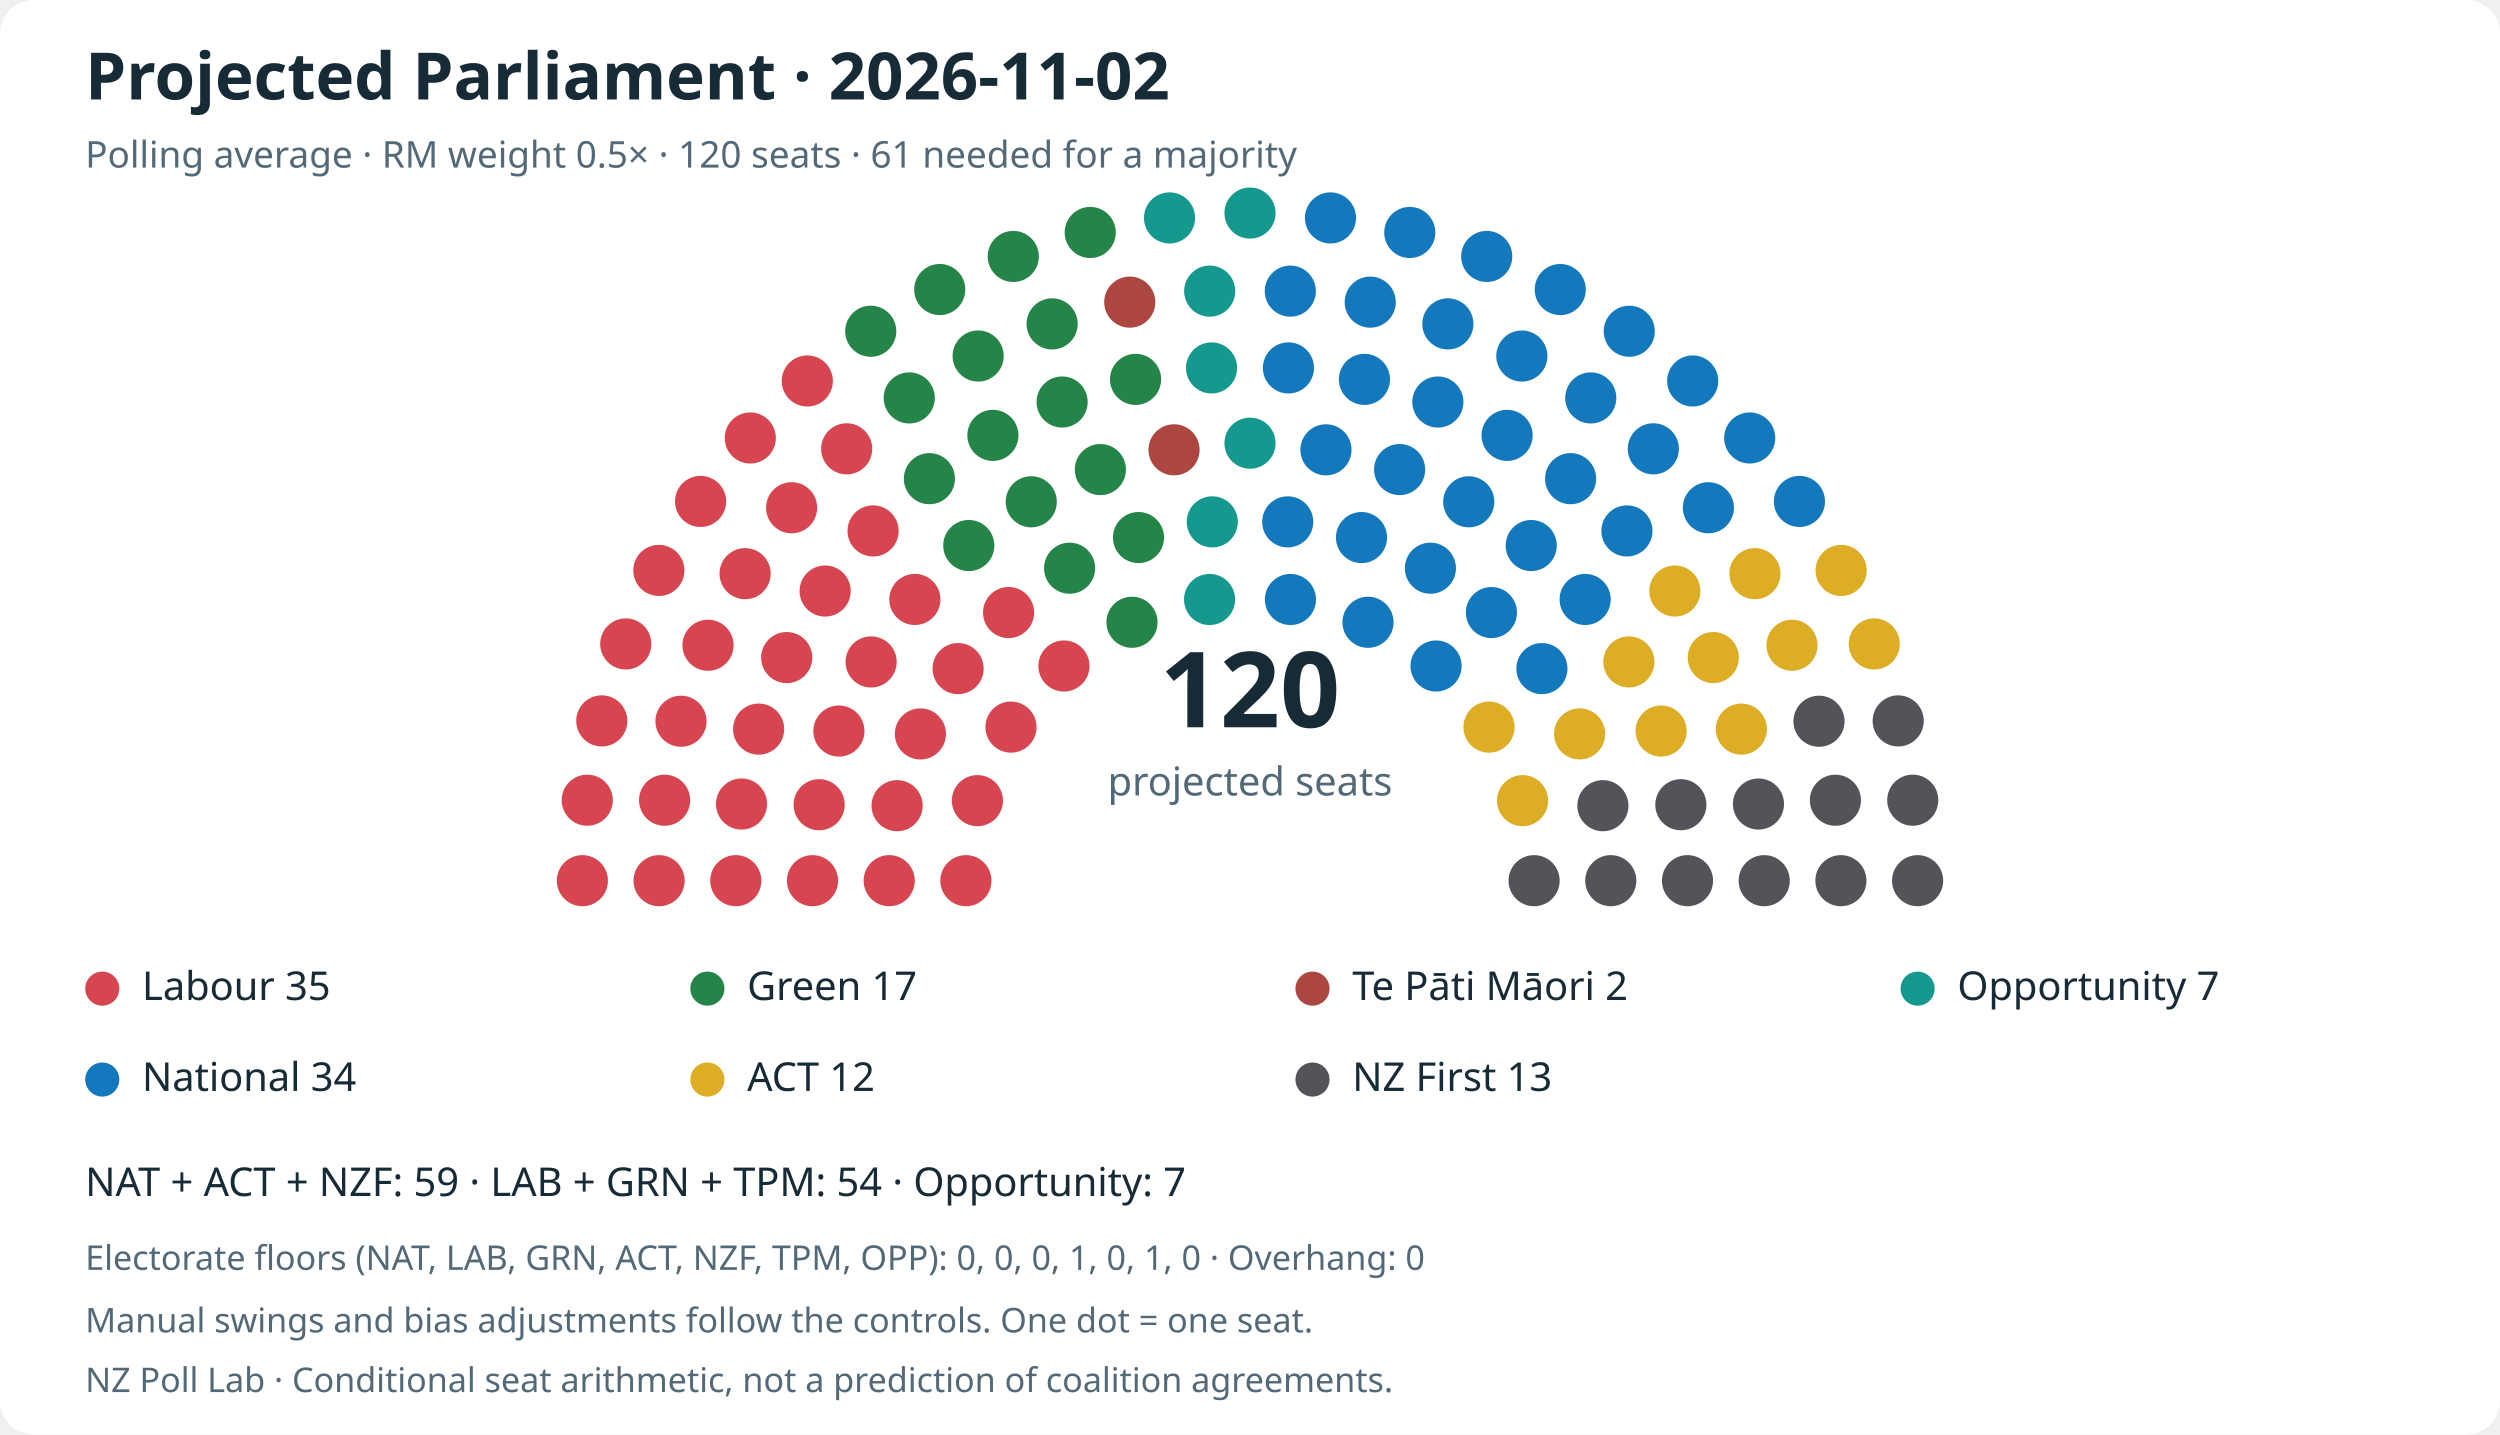
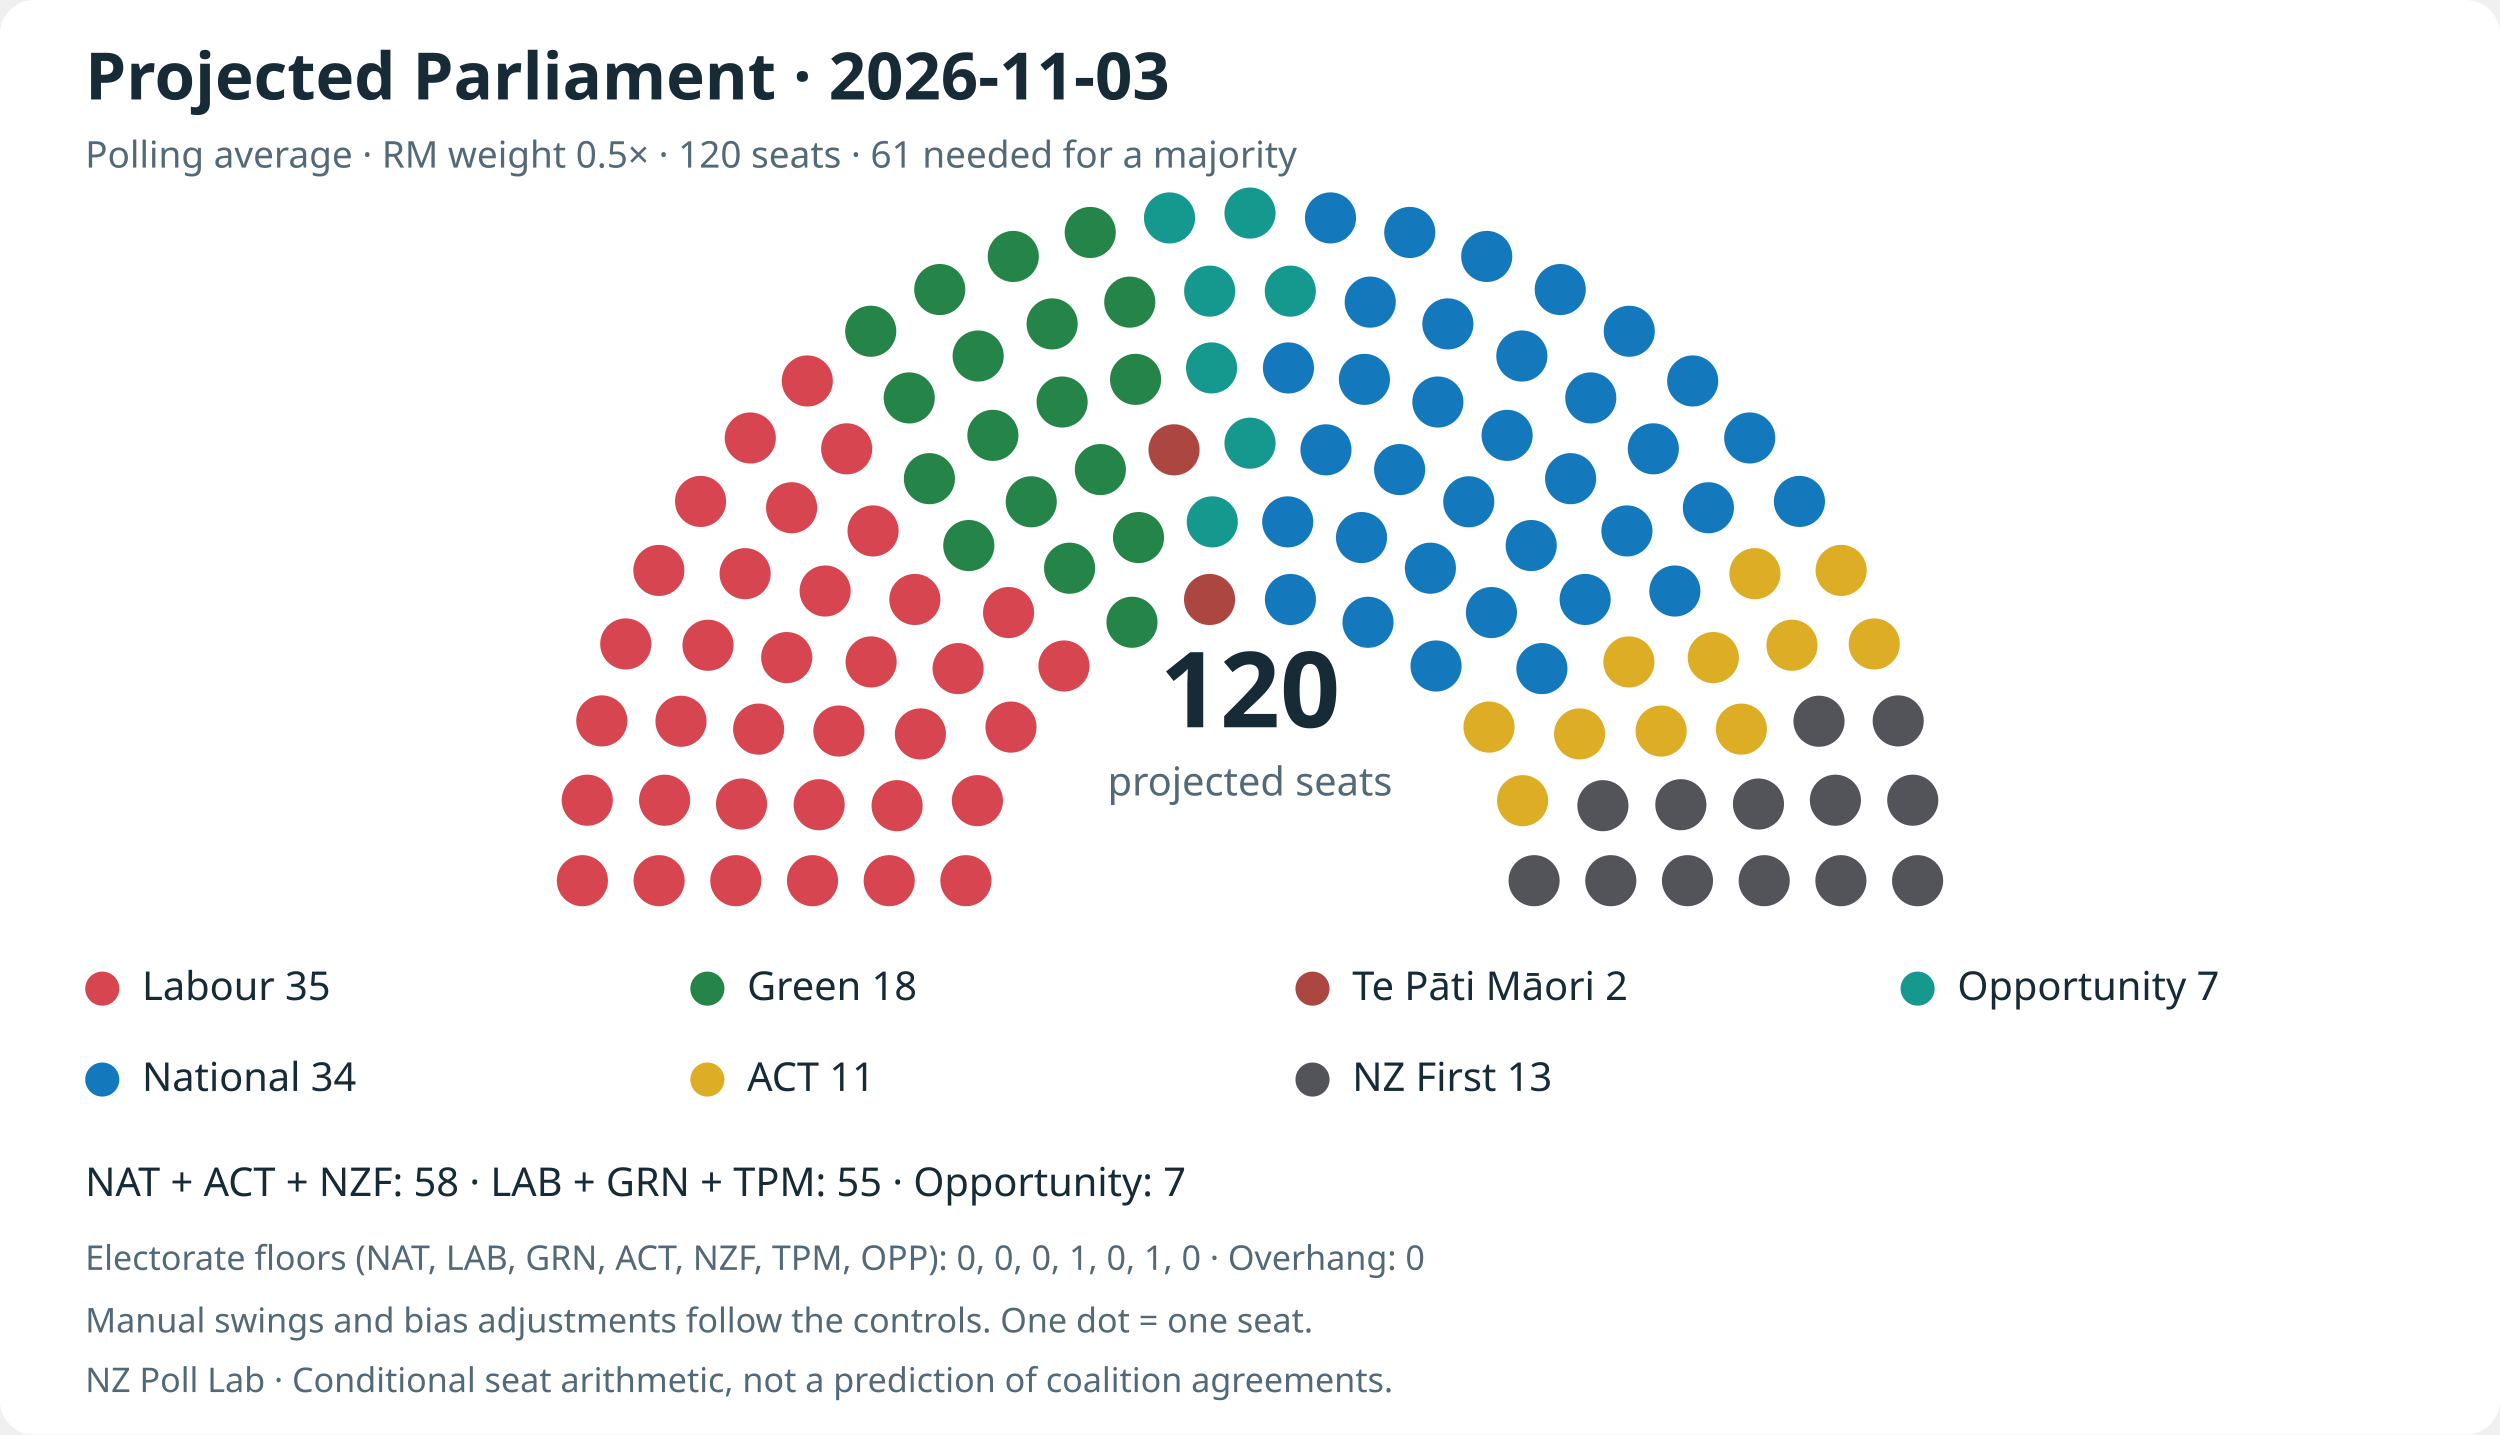
<svg xmlns="http://www.w3.org/2000/svg" viewBox="0 0 880 505" class="chart" role="img" aria-label="120 seat Parliament projection">
  <rect width="880" height="505" rx="12" fill="#ffffff" />
-   <text x="30" y="35" font-family="system-ui,sans-serif" font-size="23" font-weight="700" fill="#172b36">Projected Parliament · 2026-11-02</text>
+   <text x="30" y="35" font-family="system-ui,sans-serif" font-size="23" font-weight="700" fill="#172b36">Projected Parliament · 2026-11-03</text>
  <text x="30" y="59" font-family="system-ui,sans-serif" font-size="13" fill="#536977">Polling average · RM weight 0.5× · 120 seats · 61 needed for a majority</text>
  <circle cx="205.00" cy="310.00" r="9" fill="#d64550" />
  <circle cx="340.00" cy="310.00" r="9" fill="#d64550" />
  <circle cx="313.00" cy="310.00" r="9" fill="#d64550" />
  <circle cx="286.00" cy="310.00" r="9" fill="#d64550" />
  <circle cx="259.00" cy="310.00" r="9" fill="#d64550" />
  <circle cx="232.00" cy="310.00" r="9" fill="#d64550" />
  <circle cx="206.71" cy="281.67" r="9" fill="#d64550" />
  <circle cx="233.94" cy="281.68" r="9" fill="#d64550" />
  <circle cx="261.02" cy="283.02" r="9" fill="#d64550" />
  <circle cx="288.34" cy="283.26" r="9" fill="#d64550" />
  <circle cx="315.78" cy="283.60" r="9" fill="#d64550" />
  <circle cx="211.83" cy="253.76" r="9" fill="#d64550" />
  <circle cx="239.71" cy="253.88" r="9" fill="#d64550" />
  <circle cx="344.05" cy="281.83" r="9" fill="#d64550" />
  <circle cx="267.04" cy="256.65" r="9" fill="#d64550" />
  <circle cx="295.29" cy="257.33" r="9" fill="#d64550" />
  <circle cx="220.27" cy="226.67" r="9" fill="#d64550" />
  <circle cx="249.22" cy="227.13" r="9" fill="#d64550" />
  <circle cx="323.98" cy="258.34" r="9" fill="#d64550" />
  <circle cx="276.92" cy="231.47" r="9" fill="#d64550" />
  <circle cx="231.92" cy="200.79" r="9" fill="#d64550" />
  <circle cx="306.63" cy="233.00" r="9" fill="#d64550" />
  <circle cx="262.28" cy="201.93" r="9" fill="#d64550" />
  <circle cx="355.87" cy="255.94" r="9" fill="#d64550" />
  <circle cx="290.45" cy="208.04" r="9" fill="#d64550" />
  <circle cx="246.60" cy="176.50" r="9" fill="#d64550" />
  <circle cx="337.25" cy="235.35" r="9" fill="#d64550" />
  <circle cx="278.65" cy="178.73" r="9" fill="#d64550" />
  <circle cx="322.03" cy="211.01" r="9" fill="#d64550" />
  <circle cx="264.10" cy="154.17" r="9" fill="#d64550" />
  <circle cx="307.32" cy="186.89" r="9" fill="#d64550" />
  <circle cx="298.03" cy="157.99" r="9" fill="#d64550" />
  <circle cx="355.02" cy="215.62" r="9" fill="#d64550" />
  <circle cx="284.17" cy="134.10" r="9" fill="#d64550" />
  <circle cx="374.51" cy="234.43" r="9" fill="#d64550" />
  <circle cx="341.01" cy="192.03" r="9" fill="#258447" />
  <circle cx="327.15" cy="168.49" r="9" fill="#258447" />
  <circle cx="320.05" cy="140.07" r="9" fill="#258447" />
  <circle cx="306.50" cy="116.60" r="9" fill="#258447" />
  <circle cx="349.50" cy="153.25" r="9" fill="#258447" />
  <circle cx="363.00" cy="176.63" r="9" fill="#258447" />
  <circle cx="376.50" cy="200.01" r="9" fill="#258447" />
  <circle cx="330.79" cy="101.92" r="9" fill="#258447" />
  <circle cx="344.31" cy="125.32" r="9" fill="#258447" />
  <circle cx="398.46" cy="219.04" r="9" fill="#258447" />
  <circle cx="373.87" cy="141.51" r="9" fill="#258447" />
  <circle cx="356.67" cy="90.27" r="9" fill="#258447" />
  <circle cx="387.33" cy="165.29" r="9" fill="#258447" />
  <circle cx="370.35" cy="114.01" r="9" fill="#258447" />
  <circle cx="400.75" cy="189.22" r="9" fill="#258447" />
  <circle cx="383.76" cy="81.83" r="9" fill="#258447" />
  <circle cx="399.72" cy="133.54" r="9" fill="#258447" />
-   <circle cx="397.68" cy="106.35" r="9" fill="#ac4640" />
+   <circle cx="397.68" cy="106.35" r="9" fill="#258447" />
  <circle cx="413.26" cy="158.34" r="9" fill="#ac4640" />
-   <circle cx="425.77" cy="211.02" r="9" fill="#15998f" />
+   <circle cx="425.77" cy="211.02" r="9" fill="#ac4640" />
  <circle cx="411.67" cy="76.71" r="9" fill="#15998f" />
  <circle cx="426.72" cy="183.70" r="9" fill="#15998f" />
  <circle cx="426.47" cy="129.51" r="9" fill="#15998f" />
  <circle cx="425.81" cy="102.48" r="9" fill="#15998f" />
  <circle cx="440.00" cy="156.00" r="9" fill="#15998f" />
  <circle cx="440.00" cy="75.00" r="9" fill="#15998f" />
-   <circle cx="454.19" cy="102.48" r="9" fill="#1478bd" />
+   <circle cx="454.19" cy="102.48" r="9" fill="#15998f" />
  <circle cx="453.53" cy="129.51" r="9" fill="#1478bd" />
  <circle cx="453.28" cy="183.70" r="9" fill="#1478bd" />
  <circle cx="468.33" cy="76.71" r="9" fill="#1478bd" />
  <circle cx="454.23" cy="211.02" r="9" fill="#1478bd" />
  <circle cx="466.74" cy="158.34" r="9" fill="#1478bd" />
  <circle cx="482.32" cy="106.35" r="9" fill="#1478bd" />
  <circle cx="480.28" cy="133.54" r="9" fill="#1478bd" />
  <circle cx="496.24" cy="81.83" r="9" fill="#1478bd" />
  <circle cx="479.25" cy="189.22" r="9" fill="#1478bd" />
  <circle cx="509.65" cy="114.01" r="9" fill="#1478bd" />
  <circle cx="492.67" cy="165.29" r="9" fill="#1478bd" />
  <circle cx="523.33" cy="90.27" r="9" fill="#1478bd" />
  <circle cx="506.13" cy="141.51" r="9" fill="#1478bd" />
  <circle cx="481.54" cy="219.04" r="9" fill="#1478bd" />
  <circle cx="535.69" cy="125.32" r="9" fill="#1478bd" />
  <circle cx="549.21" cy="101.92" r="9" fill="#1478bd" />
  <circle cx="530.50" cy="153.25" r="9" fill="#1478bd" />
  <circle cx="517.00" cy="176.63" r="9" fill="#1478bd" />
  <circle cx="503.50" cy="200.01" r="9" fill="#1478bd" />
  <circle cx="573.50" cy="116.60" r="9" fill="#1478bd" />
  <circle cx="559.95" cy="140.07" r="9" fill="#1478bd" />
  <circle cx="552.85" cy="168.49" r="9" fill="#1478bd" />
  <circle cx="538.99" cy="192.03" r="9" fill="#1478bd" />
  <circle cx="505.49" cy="234.43" r="9" fill="#1478bd" />
  <circle cx="595.83" cy="134.10" r="9" fill="#1478bd" />
  <circle cx="524.98" cy="215.62" r="9" fill="#1478bd" />
  <circle cx="581.97" cy="157.99" r="9" fill="#1478bd" />
  <circle cx="572.68" cy="186.89" r="9" fill="#1478bd" />
  <circle cx="615.90" cy="154.17" r="9" fill="#1478bd" />
  <circle cx="557.97" cy="211.01" r="9" fill="#1478bd" />
  <circle cx="601.35" cy="178.73" r="9" fill="#1478bd" />
  <circle cx="542.75" cy="235.35" r="9" fill="#1478bd" />
  <circle cx="633.40" cy="176.50" r="9" fill="#1478bd" />
-   <circle cx="589.55" cy="208.04" r="9" fill="#ddad25" />
+   <circle cx="589.55" cy="208.04" r="9" fill="#1478bd" />
  <circle cx="524.13" cy="255.94" r="9" fill="#ddad25" />
  <circle cx="617.72" cy="201.93" r="9" fill="#ddad25" />
  <circle cx="573.37" cy="233.00" r="9" fill="#ddad25" />
  <circle cx="648.08" cy="200.79" r="9" fill="#ddad25" />
  <circle cx="603.08" cy="231.47" r="9" fill="#ddad25" />
  <circle cx="556.02" cy="258.34" r="9" fill="#ddad25" />
  <circle cx="630.78" cy="227.13" r="9" fill="#ddad25" />
  <circle cx="659.73" cy="226.67" r="9" fill="#ddad25" />
  <circle cx="584.71" cy="257.33" r="9" fill="#ddad25" />
  <circle cx="612.96" cy="256.65" r="9" fill="#ddad25" />
  <circle cx="535.95" cy="281.83" r="9" fill="#ddad25" />
  <circle cx="640.29" cy="253.88" r="9" fill="#53545a" />
  <circle cx="668.17" cy="253.76" r="9" fill="#53545a" />
  <circle cx="564.22" cy="283.60" r="9" fill="#53545a" />
  <circle cx="591.66" cy="283.26" r="9" fill="#53545a" />
  <circle cx="618.98" cy="283.02" r="9" fill="#53545a" />
  <circle cx="646.06" cy="281.68" r="9" fill="#53545a" />
  <circle cx="673.29" cy="281.67" r="9" fill="#53545a" />
  <circle cx="540.00" cy="310.00" r="9" fill="#53545a" />
  <circle cx="567.00" cy="310.00" r="9" fill="#53545a" />
  <circle cx="594.00" cy="310.00" r="9" fill="#53545a" />
  <circle cx="621.00" cy="310.00" r="9" fill="#53545a" />
  <circle cx="648.00" cy="310.00" r="9" fill="#53545a" />
  <circle cx="675.00" cy="310.00" r="9" fill="#53545a" />
  <text x="440" y="256" text-anchor="middle" font-family="system-ui,sans-serif" font-size="37" font-weight="700" fill="#172b36">120</text>
  <text x="440" y="280" text-anchor="middle" font-family="system-ui,sans-serif" font-size="14" fill="#536977">projected seats</text>
  <circle cx="36" cy="348" r="6" fill="#d64550" />
  <text x="50" y="352" font-family="system-ui,sans-serif" font-size="14" fill="#172b36">Labour 35</text>
  <circle cx="249" cy="348" r="6" fill="#258447" />
-   <text x="263" y="352" font-family="system-ui,sans-serif" font-size="14" fill="#172b36">Green 17</text>
+   <text x="263" y="352" font-family="system-ui,sans-serif" font-size="14" fill="#172b36">Green 18</text>
  <circle cx="462" cy="348" r="6" fill="#ac4640" />
  <text x="476" y="352" font-family="system-ui,sans-serif" font-size="14" fill="#172b36">Te Pāti Māori 2</text>
  <circle cx="675" cy="348" r="6" fill="#15998f" />
  <text x="689" y="352" font-family="system-ui,sans-serif" font-size="14" fill="#172b36">Opportunity 7</text>
  <circle cx="36" cy="380" r="6" fill="#1478bd" />
  <text x="50" y="384" font-family="system-ui,sans-serif" font-size="14" fill="#172b36">National 34</text>
  <circle cx="249" cy="380" r="6" fill="#ddad25" />
-   <text x="263" y="384" font-family="system-ui,sans-serif" font-size="14" fill="#172b36">ACT 12</text>
+   <text x="263" y="384" font-family="system-ui,sans-serif" font-size="14" fill="#172b36">ACT 11</text>
  <circle cx="462" cy="380" r="6" fill="#53545a" />
  <text x="476" y="384" font-family="system-ui,sans-serif" font-size="14" fill="#172b36">NZ First 13</text>
-   <text x="30" y="421" font-family="system-ui,sans-serif" font-size="14" fill="#172b36">NAT + ACT + NZF: 59 · LAB + GRN + TPM: 54 · Opportunity: 7</text>
+   <text x="30" y="421" font-family="system-ui,sans-serif" font-size="14" fill="#172b36">NAT + ACT + NZF: 58 · LAB + GRN + TPM: 55 · Opportunity: 7</text>
  <text x="30" y="447" font-family="system-ui,sans-serif" font-size="12" fill="#536977">Electorate floors (NAT, LAB, GRN, ACT, NZF, TPM, OPP): 0, 0, 0, 1, 0, 1, 0 · Overhang: 0</text>
  <text x="30" y="469" font-family="system-ui,sans-serif" font-size="12" fill="#536977">Manual swings and bias adjustments follow the controls. One dot = one seat.</text>
  <text x="30" y="490" font-family="system-ui,sans-serif" font-size="12" fill="#536977">NZ Poll Lab · Conditional seat arithmetic, not a prediction of coalition agreements.</text>
</svg>
